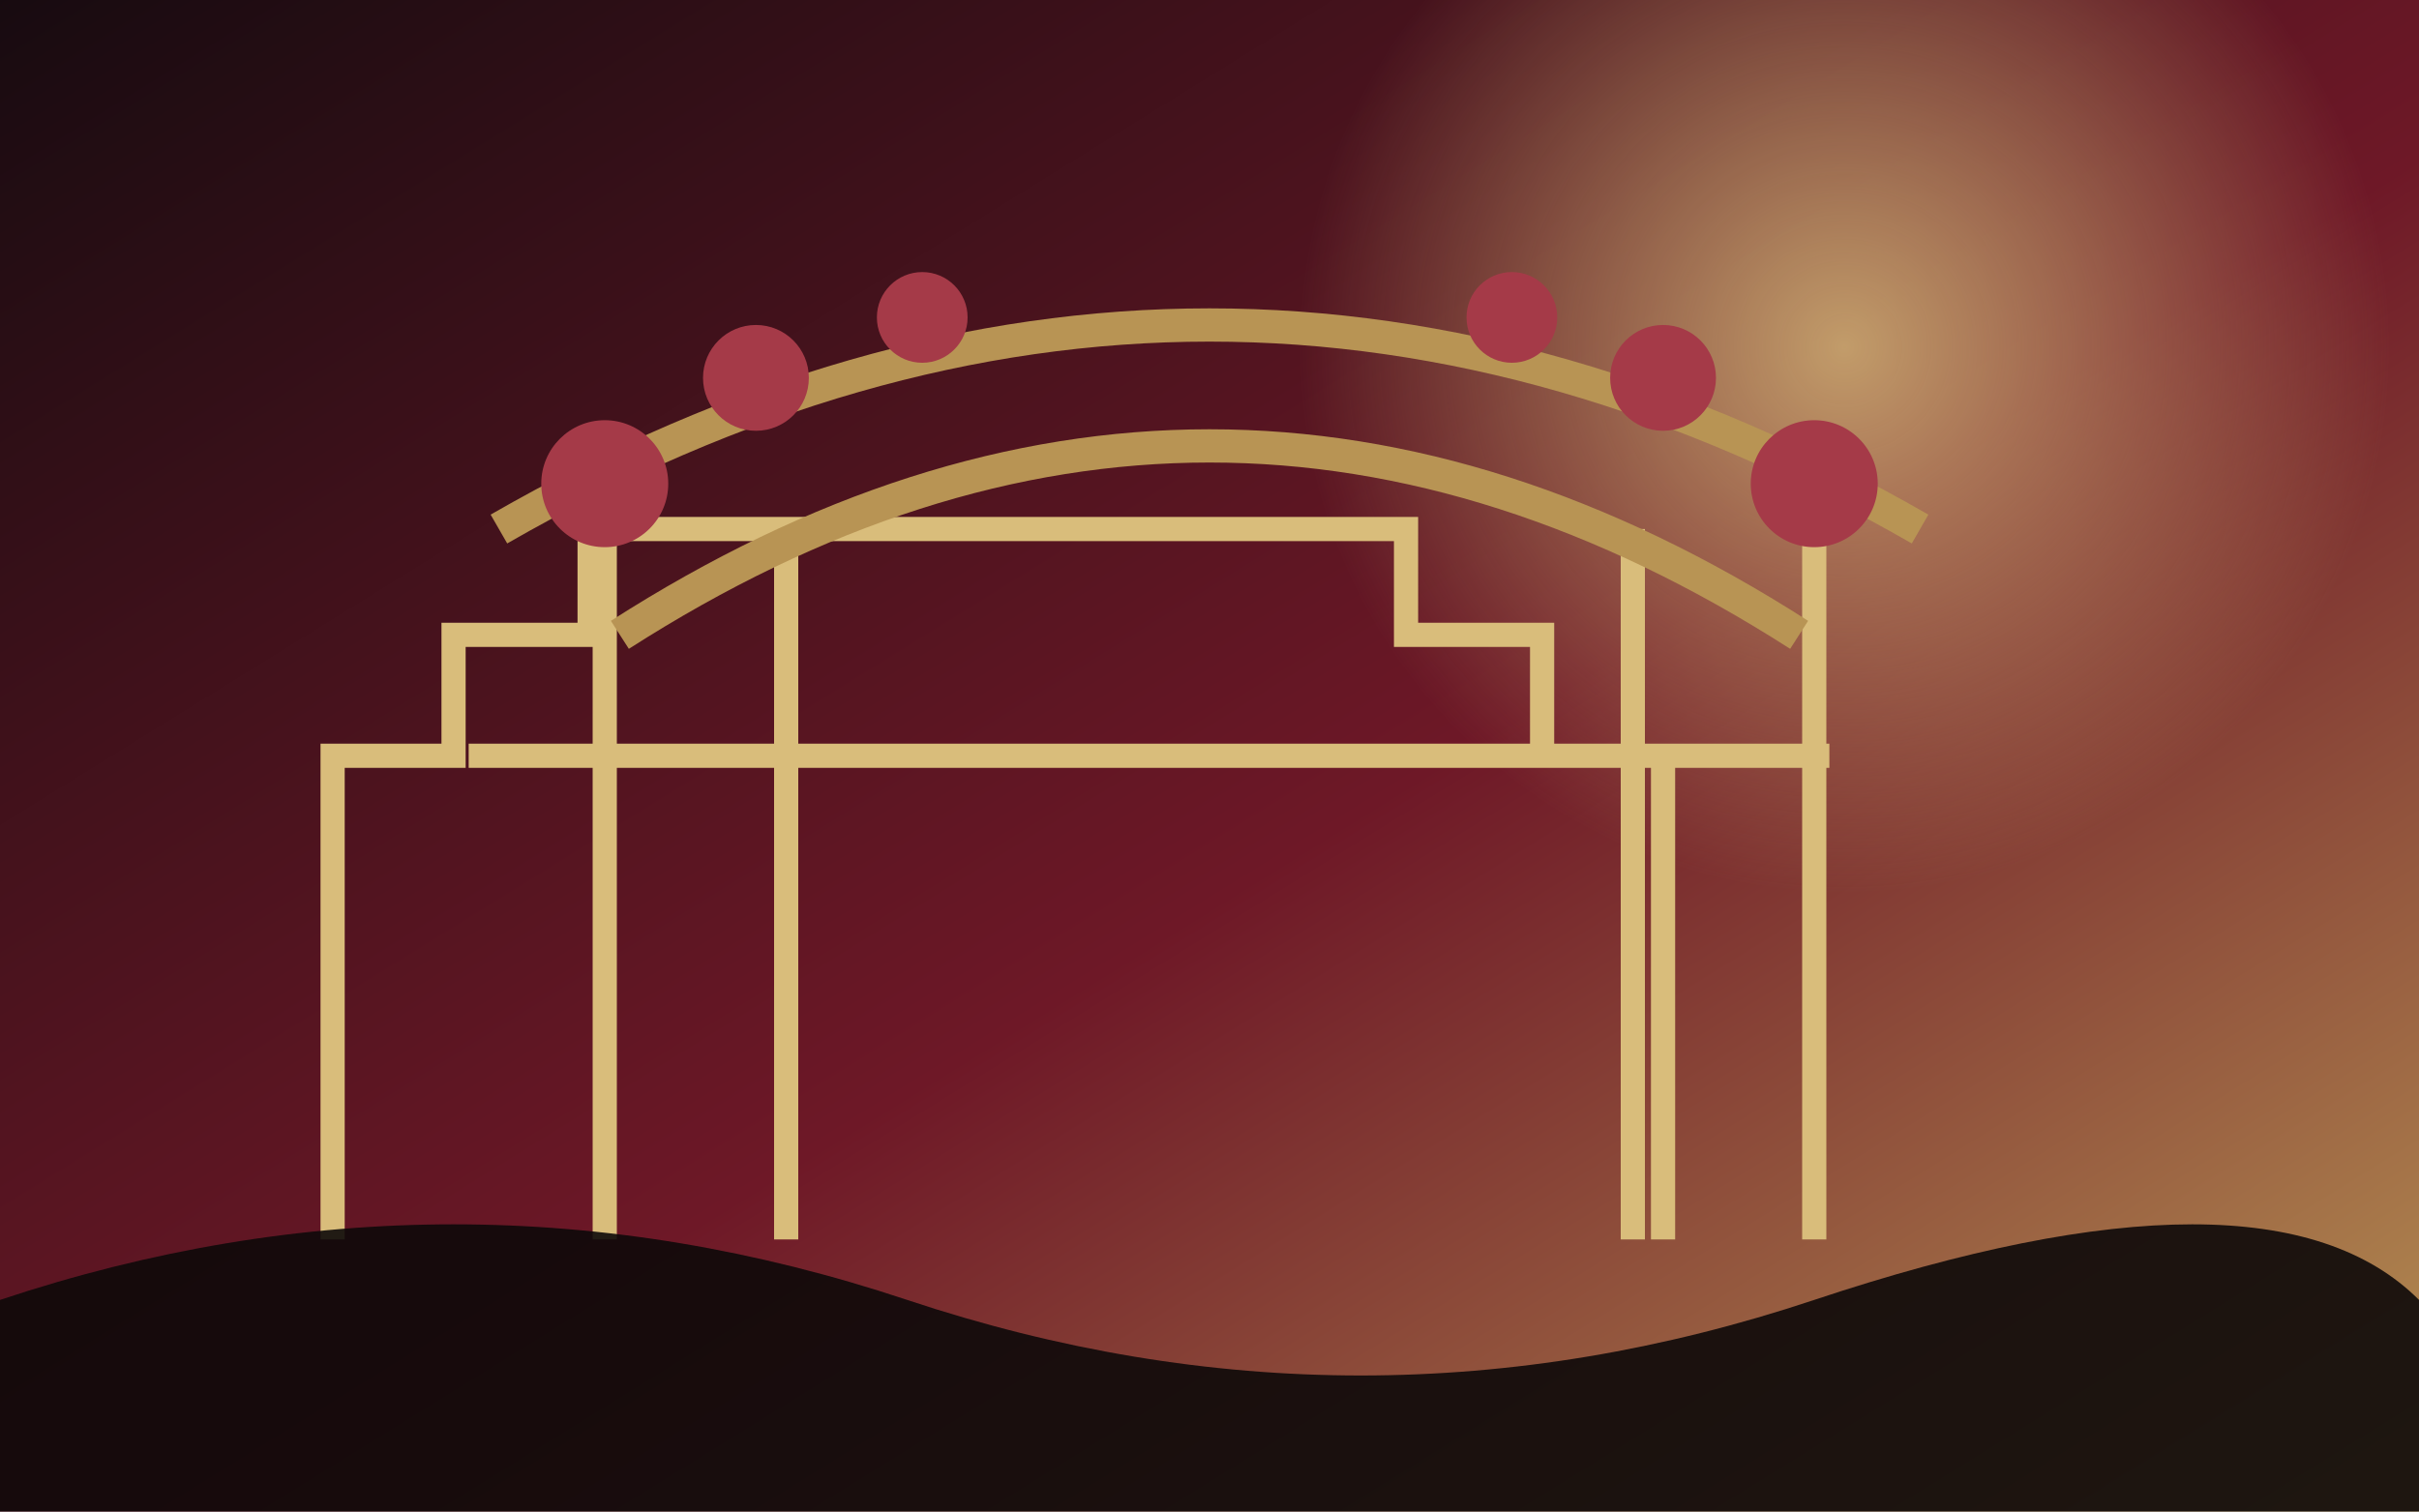
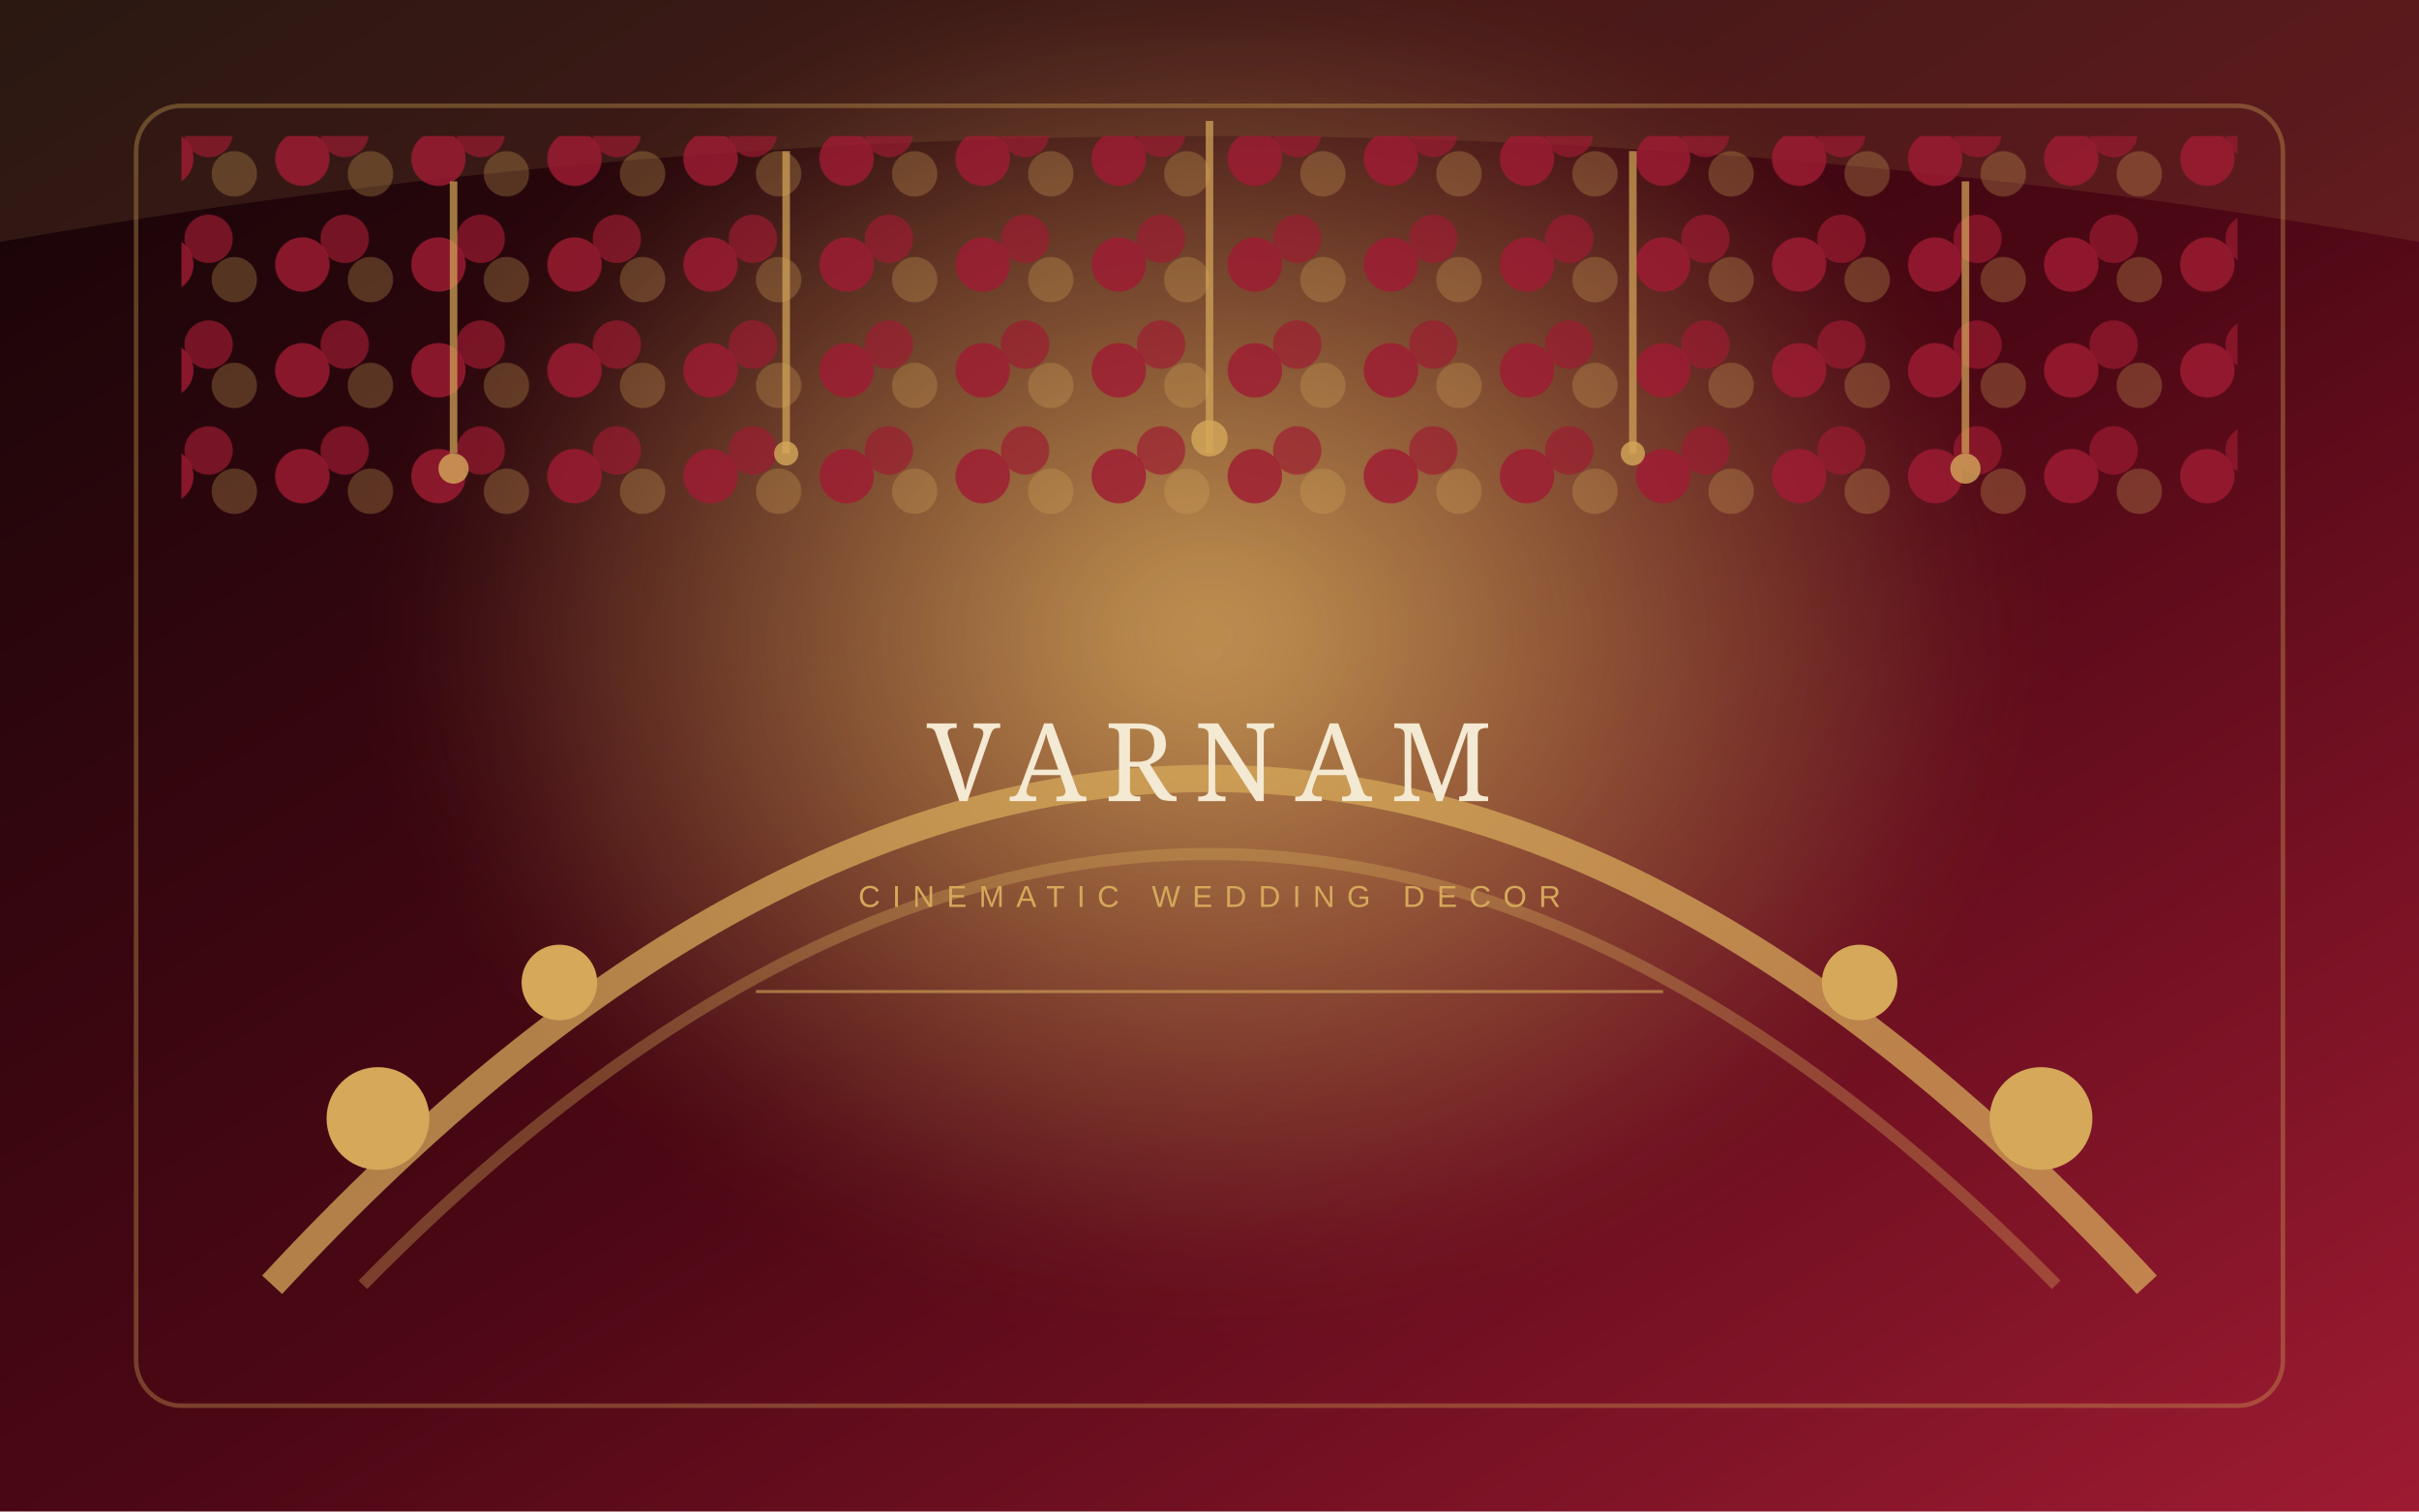
<svg xmlns="http://www.w3.org/2000/svg" viewBox="0 0 1600 1000">
  <defs>
-     <linearGradient id="g" x1="0" y1="0" x2="1" y2="1">
-       <stop stop-color="#170b10" />
-       <stop offset=".55" stop-color="#6e1827" />
-       <stop offset="1" stop-color="#b89454" />
+     <linearGradient id="bg" x1="0" y1="0" x2="1" y2="1">
+       <stop stop-color="#130507" />
+       <stop offset=".52" stop-color="#4b0714" />
+       <stop offset="1" stop-color="#9e1b32" />
    </linearGradient>
-     <radialGradient id="r">
-       <stop stop-color="#d9bd7b" stop-opacity=".8" />
-       <stop offset="1" stop-color="#d9bd7b" stop-opacity="0" />
+     <radialGradient id="glow">
+       <stop stop-color="#d5a85a" stop-opacity=".9" />
+       <stop offset="1" stop-color="#d5a85a" stop-opacity="0" />
    </radialGradient>
+     <filter id="blur">
+       <feGaussianBlur stdDeviation="35" />
+     </filter>
+     <pattern id="petals" width="90" height="70" patternUnits="userSpaceOnUse">
+       <circle cx="20" cy="35" r="18" fill="#9e1b32" opacity=".9" />
+       <circle cx="48" cy="18" r="16" fill="#9e1b32" opacity=".75" />
+       <circle cx="65" cy="45" r="15" fill="#d5a85a" opacity=".32" />
+     </pattern>
  </defs>
-   <rect width="1600" height="1000" fill="url(#g)" />
-   <circle cx="1220" cy="230" r="360" fill="url(#r)" />
-   <path d="M220 820V500h80V420h90V350h540v70h90v80h80v320M310 500h900M400 350v470M1200 350v470M520 350v470M1080 350v470" fill="none" stroke="#d9bd7b" stroke-width="16" />
-   <path d="M330 350Q800 80 1270 350M410 420Q800 170 1190 420" fill="none" stroke="#b89454" stroke-width="22" />
-   <g fill="#a53a48">
-     <circle cx="400" cy="320" r="42" />
-     <circle cx="500" cy="250" r="35" />
-     <circle cx="610" cy="210" r="30" />
-     <circle cx="1000" cy="210" r="30" />
-     <circle cx="1100" cy="250" r="35" />
-     <circle cx="1200" cy="320" r="42" />
+   <rect width="1600" height="1000" fill="url(#bg)" />
+   <ellipse cx="800" cy="420" rx="520" ry="430" fill="url(#glow)" filter="url(#blur)" />
+   <path d="M0 160 Q800 20 1600 160 L1600 0 0 0Z" fill="#d5a85a" opacity=".12" />
+   <rect x="90" y="70" width="1420" height="860" rx="30" fill="none" stroke="#d5a85a" stroke-opacity=".35" stroke-width="3" />
+   <path d="M180 850 Q800 180 1420 850" fill="none" stroke="#d5a85a" stroke-width="18" opacity=".75" />
+   <path d="M240 850 Q800 280 1360 850" fill="none" stroke="#d5a85a" stroke-width="8" opacity=".35" />
+   <rect x="120" y="90" width="1360" height="260" fill="url(#petals)" opacity=".9" />
+   <g fill="#d5a85a">
+     <circle cx="250" cy="740" r="34" />
+     <circle cx="370" cy="650" r="25" />
+     <circle cx="1230" cy="650" r="25" />
+     <circle cx="1350" cy="740" r="34" />
  </g>
-   <path d="M0 860Q300 760 600 860t600 0t400 0v140H0z" fill="#0d0909" opacity=".9" />
+   <g stroke="#d5a85a" stroke-width="5" fill="none" opacity=".7">
+     <path d="M300 120v180M520 100v200M800 80v220M1080 100v200M1300 120v180" />
+   </g>
+   <g fill="#d5a85a" opacity=".8">
+     <circle cx="300" cy="310" r="10" />
+     <circle cx="520" cy="300" r="8" />
+     <circle cx="800" cy="290" r="12" />
+     <circle cx="1080" cy="300" r="8" />
+     <circle cx="1300" cy="310" r="10" />
+   </g>
+   <text x="800" y="530" text-anchor="middle" fill="#f4e9d2" font-family="Georgia,serif" font-size="72" letter-spacing="12">VARNAM</text>
+   <text x="800" y="600" text-anchor="middle" fill="#d5a85a" font-family="Arial,sans-serif" font-size="20" letter-spacing="8">CINEMATIC WEDDING DECOR</text>
+   <rect x="500" y="655" width="600" height="2" fill="#d5a85a" opacity=".6" />
</svg>
